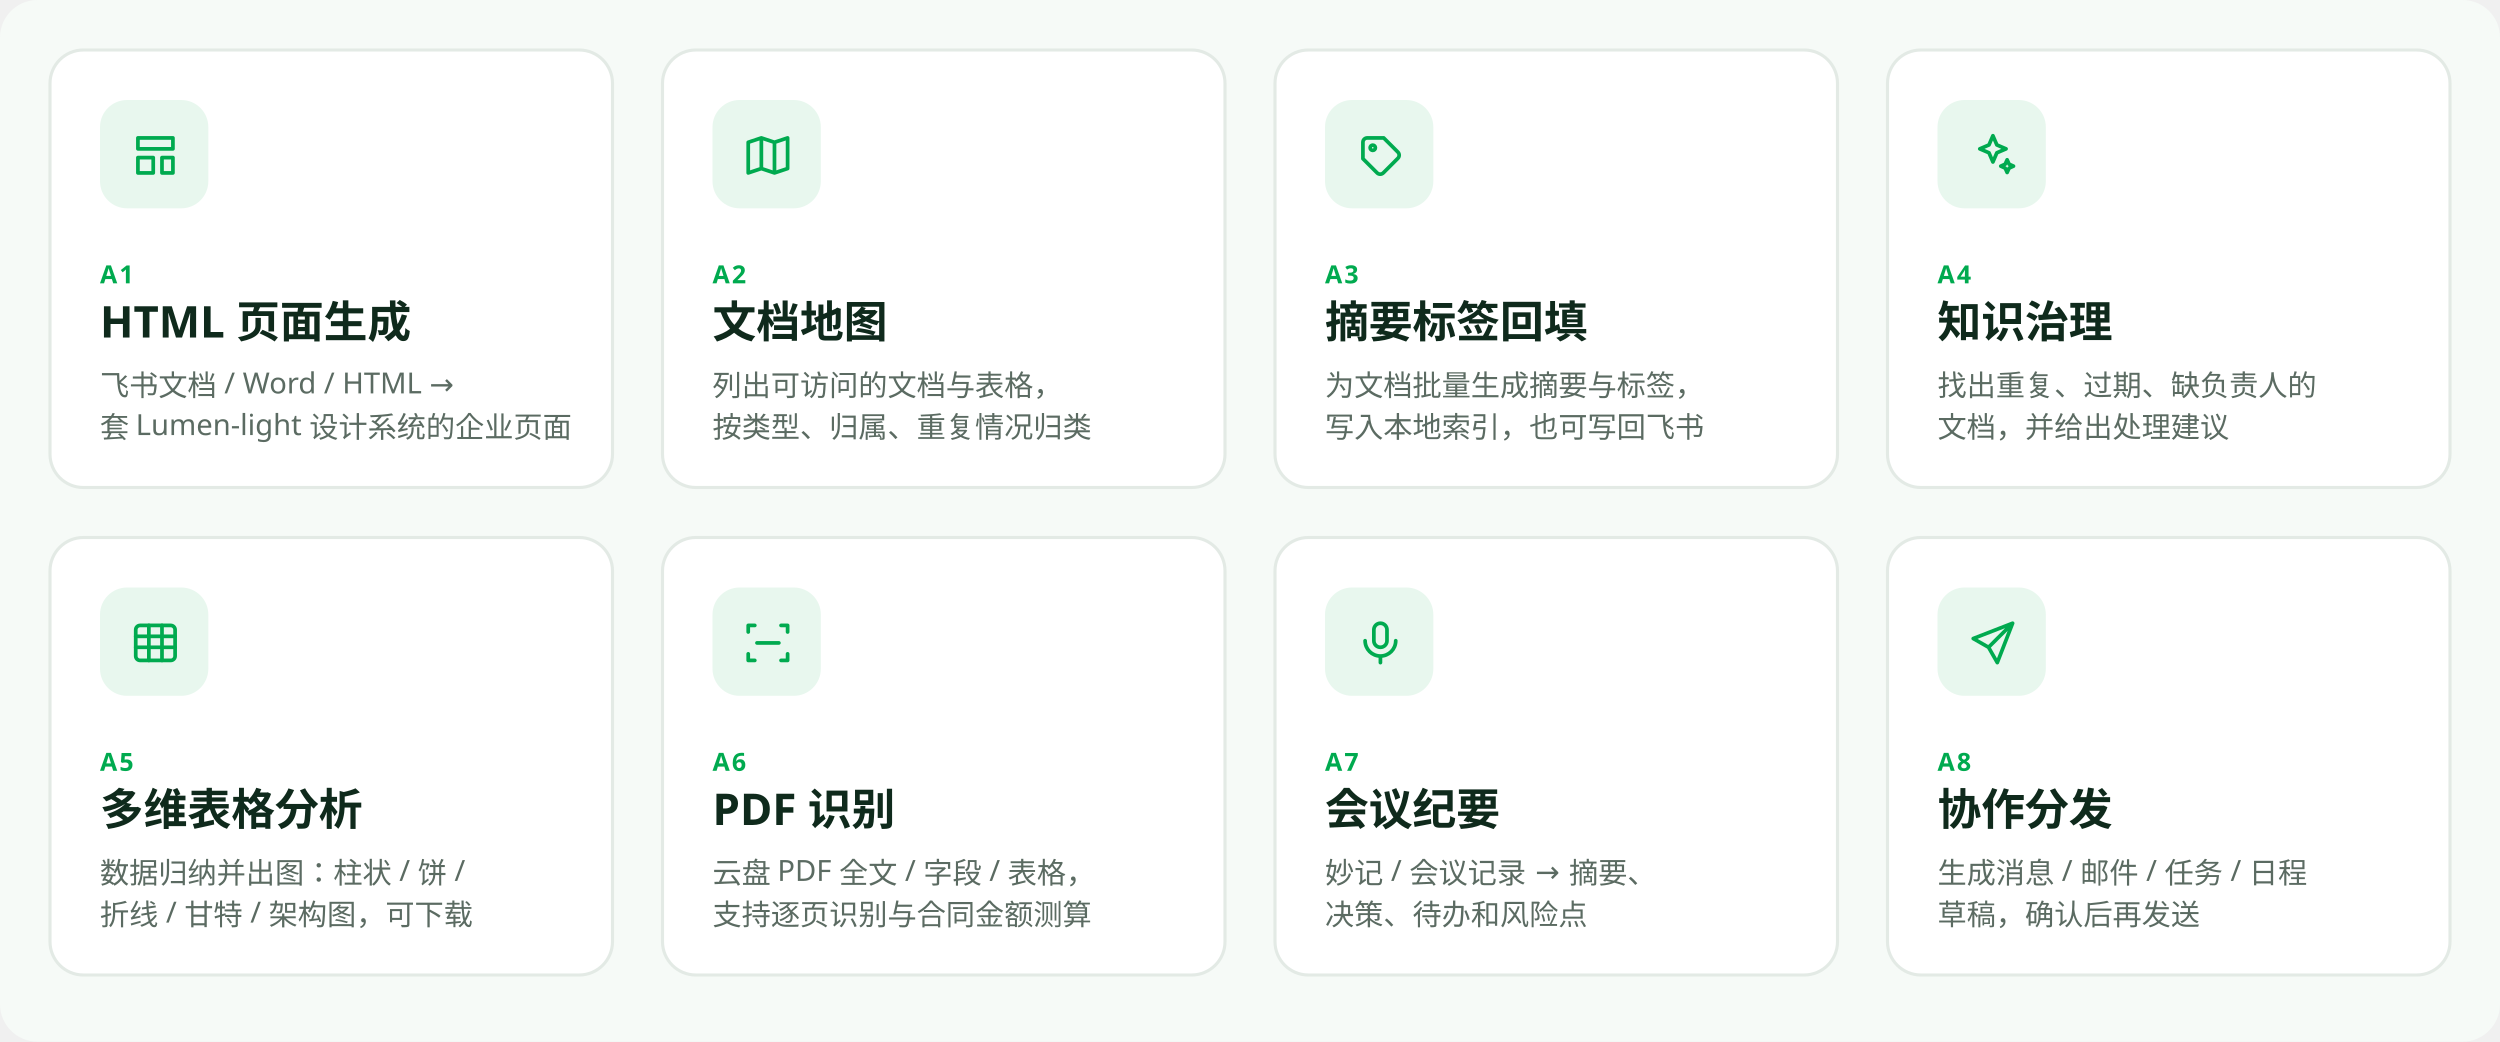
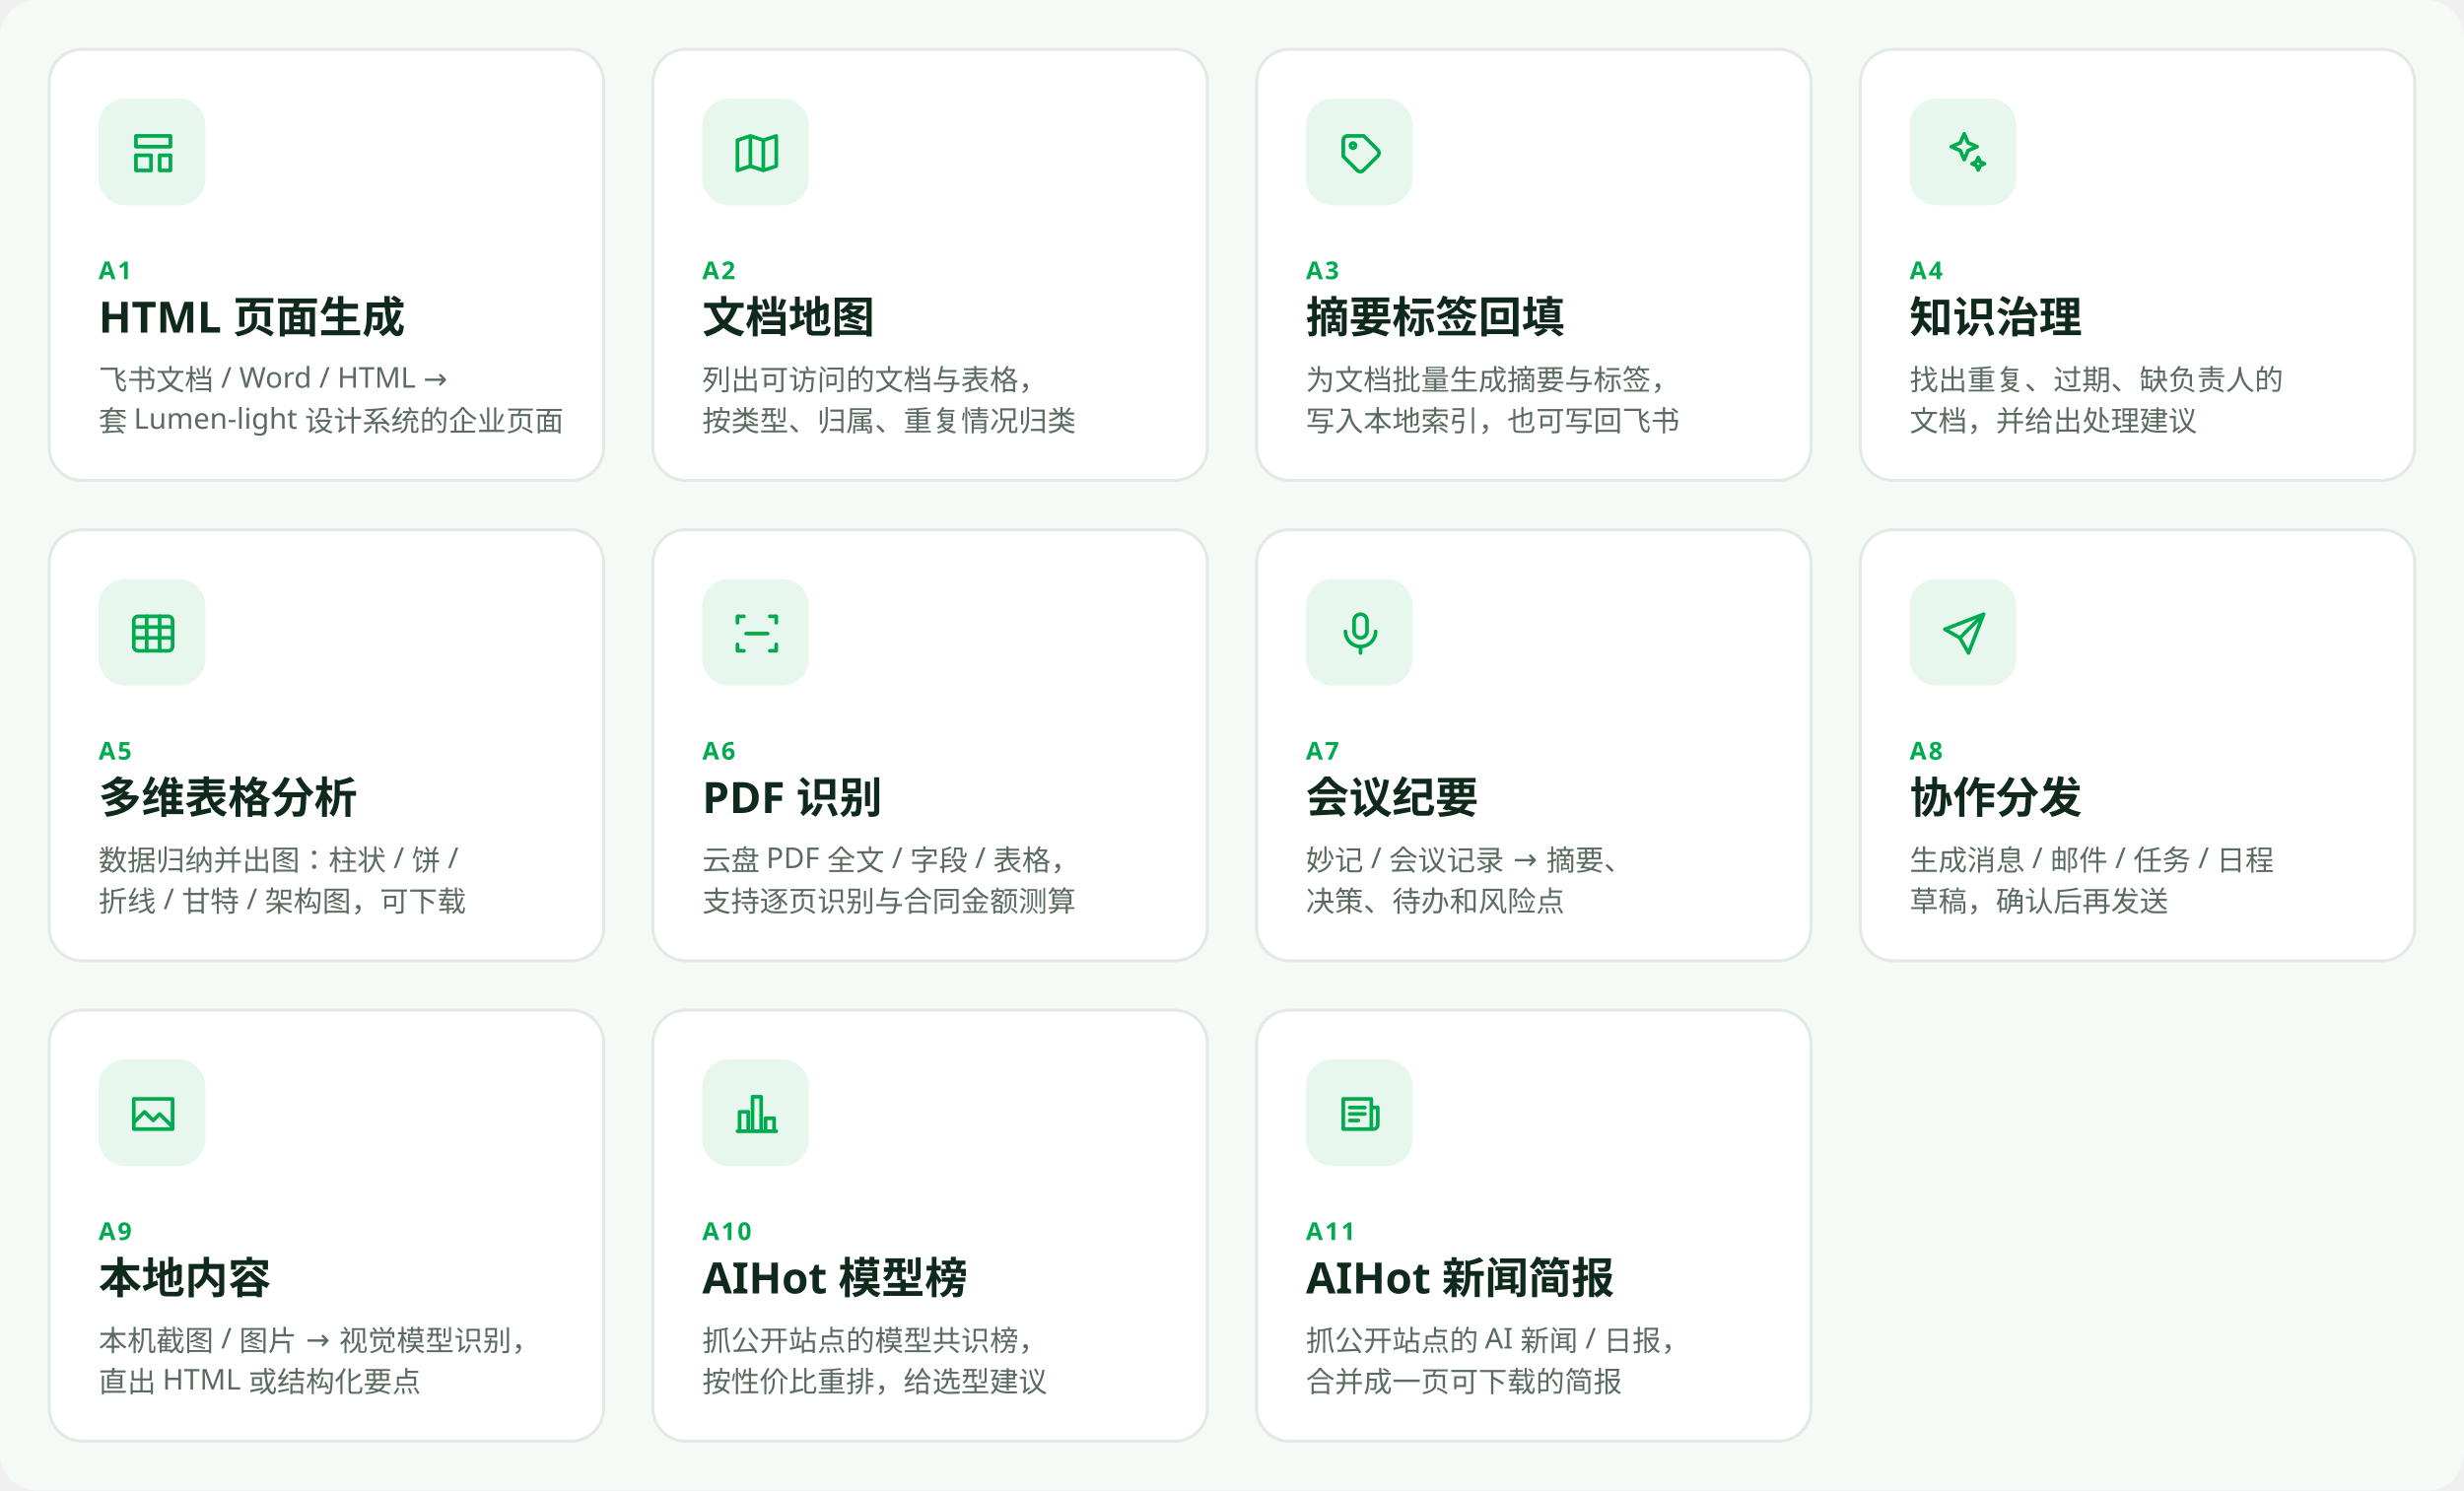
- <svg xmlns="http://www.w3.org/2000/svg" viewBox="0 0 1200 500" role="img" aria-label="八个内置 Agent">
+ <svg xmlns="http://www.w3.org/2000/svg" viewBox="0 0 1200 726" role="img" aria-label="内置 Agent 能力总览">
  <defs>
    <style>
      .t  { font-family:"Segoe UI","PingFang SC","Microsoft YaHei","Hiragino Sans GB",sans-serif; }
      .ti { font-weight:800; font-size:21px; fill:#0F2A1C; }
      .tag{ font-weight:800; font-size:12px; fill:#00AA4F; letter-spacing:1px; }
      .d  { font-size:14px; fill:#5B6B62; }
      .card { fill:#ffffff; stroke:#E3EAE5; stroke-width:1.5; }
      .ic  { fill:none; stroke:#00AA4F; stroke-width:1.7; stroke-linecap:round; stroke-linejoin:round; }
    </style>
  </defs>
-   <rect width="1200" height="500" rx="18" fill="#F6FAF7" />
+   <rect width="1200" height="726" rx="18" fill="#F6FAF7" />
  <g transform="translate(24,24)">
    <rect class="card" width="270" height="210" rx="16" />
    <rect x="24" y="24" width="52" height="52" rx="13" fill="#E8F7EE" />
    <g transform="translate(38,38) scale(1.05)">
      <path class="ic" d="M4 4h16v5H4zM4 13h7v7H4zM15 13h5v7h-5z" />
    </g>
    <text class="t tag" x="24" y="112">A1</text>
    <text class="t ti" x="24" y="138">HTML 页面生成</text>
    <text class="t d" x="24" y="166">
      <tspan x="24">飞书文档 / Word / HTML →</tspan>
      <tspan x="24" dy="20">套 Lumen-light 设计系统的企业页面</tspan>
    </text>
  </g>
  <g transform="translate(318,24)">
    <rect class="card" width="270" height="210" rx="16" />
    <rect x="24" y="24" width="52" height="52" rx="13" fill="#E8F7EE" />
    <g transform="translate(38,38) scale(1.05)">
      <path class="ic" d="M9 4 3 6v14l6-2 6 2 6-2V4l-6 2-6-2zM9 4v14M15 6v14" />
    </g>
    <text class="t tag" x="24" y="112">A2</text>
    <text class="t ti" x="24" y="138">文档地图</text>
    <text class="t d" x="24" y="166">
      <tspan x="24">列出可访问的文档与表格，</tspan>
      <tspan x="24" dy="20">按类型、归属、重复情况归类</tspan>
    </text>
  </g>
  <g transform="translate(612,24)">
    <rect class="card" width="270" height="210" rx="16" />
    <rect x="24" y="24" width="52" height="52" rx="13" fill="#E8F7EE" />
    <g transform="translate(38,38) scale(1.05)">
      <path class="ic" d="M20 10.5 13.5 4H6a2 2 0 0 0-2 2v7.5L10.5 20a2 2 0 0 0 2.8 0l6.7-6.7a2 2 0 0 0 0-2.8z" />
      <circle class="ic" cx="8.5" cy="8.5" r="1.2" />
    </g>
    <text class="t tag" x="24" y="112">A3</text>
    <text class="t ti" x="24" y="138">摘要标签回填</text>
    <text class="t d" x="24" y="166">
      <tspan x="24">为文档批量生成摘要与标签，</tspan>
      <tspan x="24" dy="20">写入本地索引，也可写回飞书</tspan>
    </text>
  </g>
  <g transform="translate(906,24)">
    <rect class="card" width="270" height="210" rx="16" />
    <rect x="24" y="24" width="52" height="52" rx="13" fill="#E8F7EE" />
    <g transform="translate(38,38) scale(1.05)">
      <path class="ic" d="m12 3 1.8 4.2L18 9l-4.2 1.8L12 15l-1.8-4.2L6 9l4.2-1.8z" />
      <path class="ic" d="m18.5 14 .9 2 2 .9-2 .9-.9 2-.9-2-2-.9 2-.9z" />
    </g>
    <text class="t tag" x="24" y="112">A4</text>
    <text class="t ti" x="24" y="138">知识治理</text>
    <text class="t d" x="24" y="166">
      <tspan x="24">找出重复、过期、缺负责人的</tspan>
      <tspan x="24" dy="20">文档，并给出处理建议</tspan>
    </text>
  </g>
  <g transform="translate(24,258)">
    <rect class="card" width="270" height="210" rx="16" />
    <rect x="24" y="24" width="52" height="52" rx="13" fill="#E8F7EE" />
    <g transform="translate(38,38) scale(1.05)">
      <rect class="ic" x="3" y="4" width="18" height="16" rx="2" />
      <path class="ic" d="M3 9h18M3 14h18M9 4v16M15 4v16" />
    </g>
    <text class="t tag" x="24" y="112">A5</text>
    <text class="t ti" x="24" y="138">多维表格分析</text>
    <text class="t d" x="24" y="166">
      <tspan x="24">数据归纳并出图：柱状 / 饼 /</tspan>
      <tspan x="24" dy="20">折线 / 甘特 / 架构图，可下载</tspan>
    </text>
  </g>
  <g transform="translate(318,258)">
    <rect class="card" width="270" height="210" rx="16" />
    <rect x="24" y="24" width="52" height="52" rx="13" fill="#E8F7EE" />
    <g transform="translate(38,38) scale(1.05)">
      <path class="ic" d="M3 7V4h3M21 7V4h-3M3 17v3h3M21 17v3h-3M7 12h10" />
    </g>
    <text class="t tag" x="24" y="112">A6</text>
    <text class="t ti" x="24" y="138">PDF 识别</text>
    <text class="t d" x="24" y="166">
      <tspan x="24">云盘 PDF 全文 / 字段 / 表格，</tspan>
      <tspan x="24" dy="20">支持逐页识别与合同金额测算</tspan>
    </text>
  </g>
  <g transform="translate(612,258)">
    <rect class="card" width="270" height="210" rx="16" />
    <rect x="24" y="24" width="52" height="52" rx="13" fill="#E8F7EE" />
    <g transform="translate(38,38) scale(1.05)">
      <rect class="ic" x="9" y="3" width="6" height="11" rx="3" />
      <path class="ic" d="M5 11a7 7 0 0 0 14 0M12 18v3" />
    </g>
    <text class="t tag" x="24" y="112">A7</text>
    <text class="t ti" x="24" y="138">会议纪要</text>
    <text class="t d" x="24" y="166">
      <tspan x="24">妙记 / 会议记录 → 摘要、</tspan>
      <tspan x="24" dy="20">决策、待办和风险点</tspan>
    </text>
  </g>
  <g transform="translate(906,258)">
    <rect class="card" width="270" height="210" rx="16" />
    <rect x="24" y="24" width="52" height="52" rx="13" fill="#E8F7EE" />
    <g transform="translate(38,38) scale(1.05)">
      <path class="ic" d="M21 3 10 14M21 3l-7 18-4-7-7-4z" />
    </g>
    <text class="t tag" x="24" y="112">A8</text>
    <text class="t ti" x="24" y="138">协作分发</text>
    <text class="t d" x="24" y="166">
      <tspan x="24">生成消息 / 邮件 / 任务 / 日程</tspan>
      <tspan x="24" dy="20">草稿，确认后再发送</tspan>
    </text>
  </g>
+   <g transform="translate(24,492)">
+     <rect class="card" width="270" height="210" rx="16" />
+     <rect x="24" y="24" width="52" height="52" rx="13" fill="#E8F7EE" />
+     <g transform="translate(38,38) scale(1.05)">
+       <path class="ic" d="M3 5h18v14H3zM3 16l5-5 4 4 3-3 6 6" />
+     </g>
+     <text class="t tag" x="24" y="112">A9</text>
+     <text class="t ti" x="24" y="138">本地内容</text>
+     <text class="t d" x="24" y="166">
+       <tspan x="24">本机截图 / 图片 → 视觉模型识别，</tspan>
+       <tspan x="24" dy="20">直出 HTML 或结构化要点</tspan>
+     </text>
+   </g>
+   <g transform="translate(318,492)">
+     <rect class="card" width="270" height="210" rx="16" />
+     <rect x="24" y="24" width="52" height="52" rx="13" fill="#E8F7EE" />
+     <g transform="translate(38,38) scale(1.05)">
+       <path class="ic" d="M4 20h4v-9H4zM10 20h4V4h-4zM16 20h4v-6h-4zM3 20h18" />
+     </g>
+     <text class="t tag" x="24" y="112">A10</text>
+     <text class="t ti" x="24" y="138">AIHot 模型榜</text>
+     <text class="t d" x="24" y="166">
+       <tspan x="24">抓公开站点的模型共识榜，</tspan>
+       <tspan x="24" dy="20">按性价比重排，给选型建议</tspan>
+     </text>
+   </g>
+   <g transform="translate(612,492)">
+     <rect class="card" width="270" height="210" rx="16" />
+     <rect x="24" y="24" width="52" height="52" rx="13" fill="#E8F7EE" />
+     <g transform="translate(38,38) scale(1.05)">
+       <path class="ic" d="M4 5h13v14H4zM17 9h3v8a2 2 0 0 1-2 2H4M7 9h7M7 12h7M7 15h4" />
+     </g>
+     <text class="t tag" x="24" y="112">A11</text>
+     <text class="t ti" x="24" y="138">AIHot 新闻简报</text>
+     <text class="t d" x="24" y="166">
+       <tspan x="24">抓公开站点的 AI 新闻 / 日报，</tspan>
+       <tspan x="24" dy="20">合并成一页可下载的简报</tspan>
+     </text>
+   </g>
</svg>
